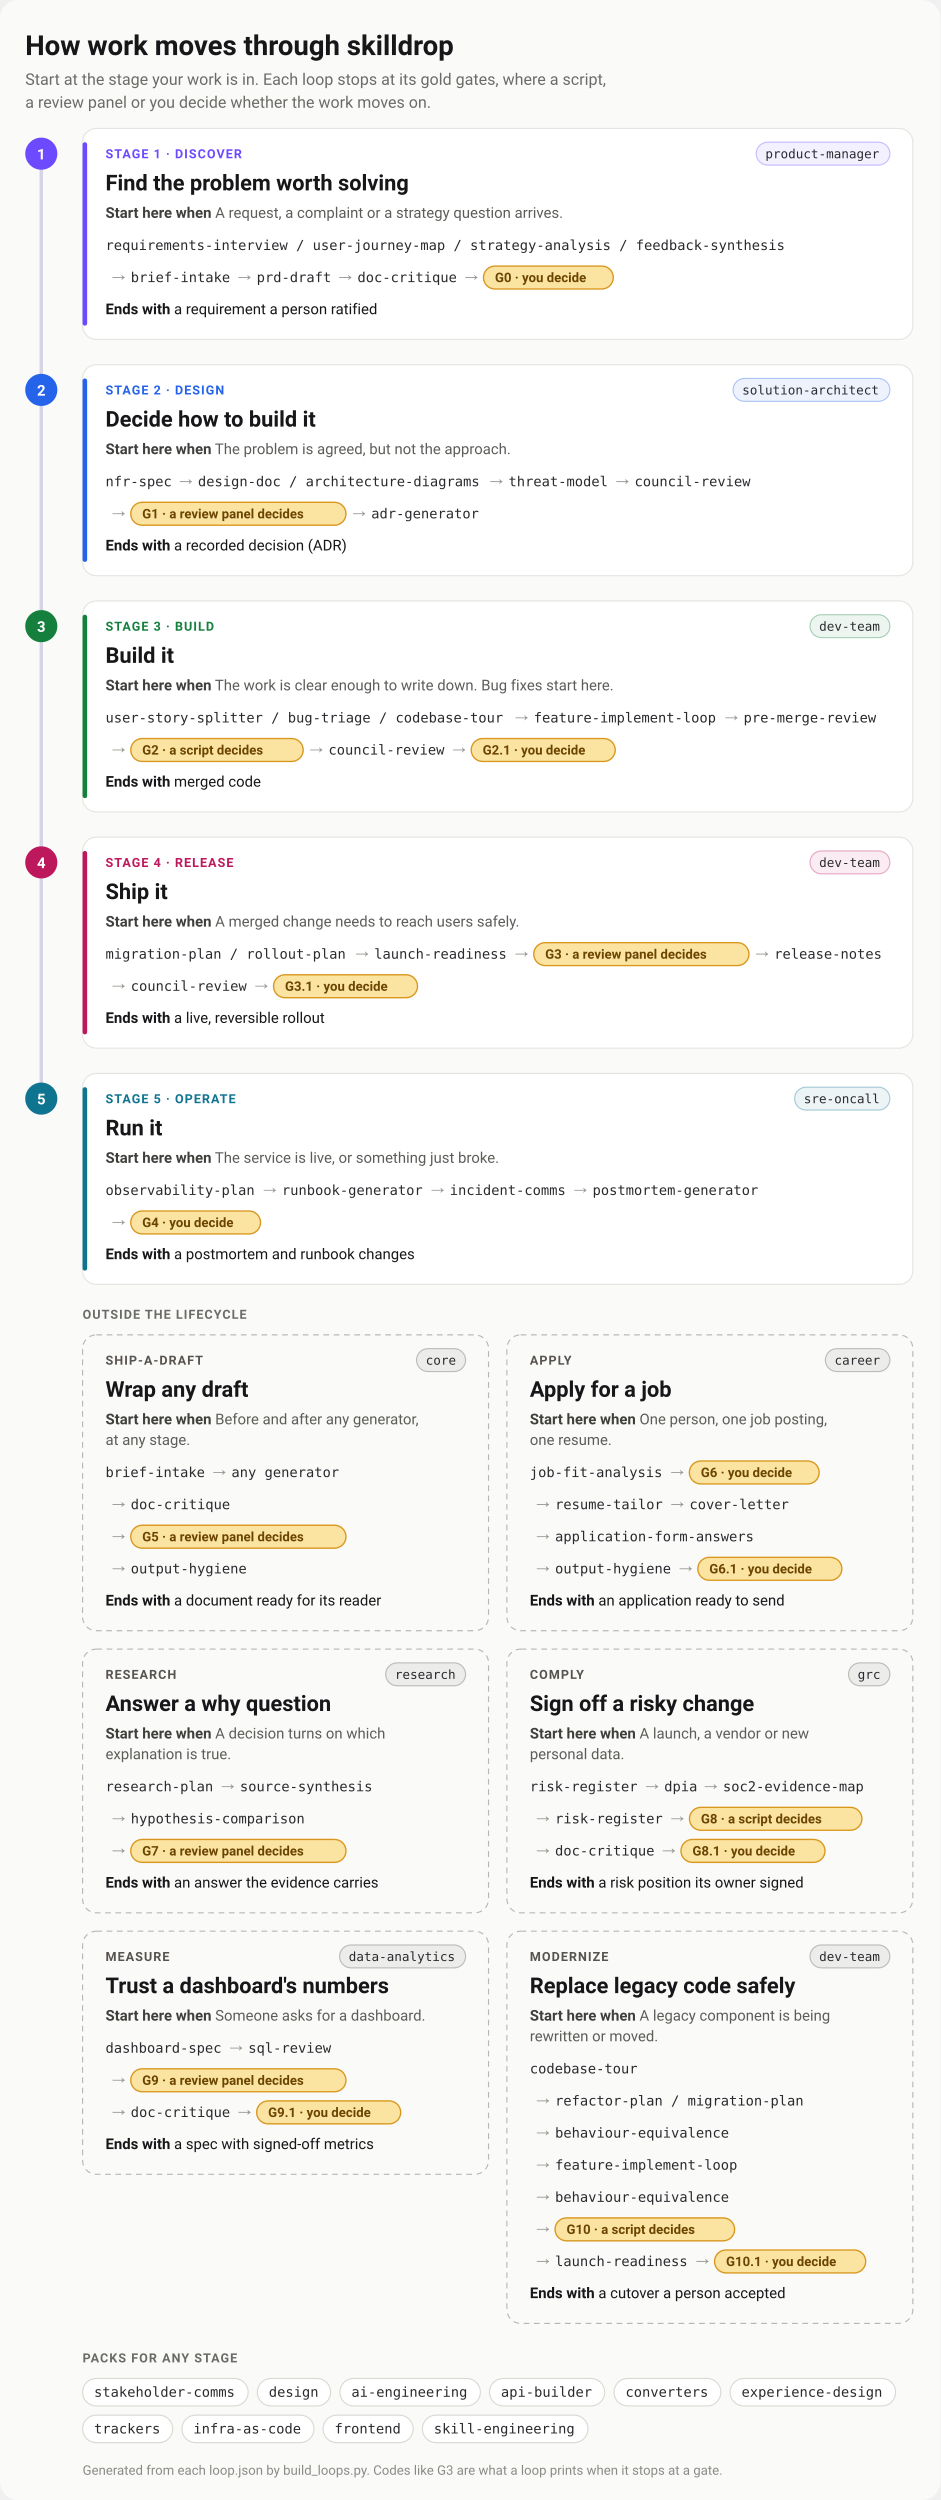
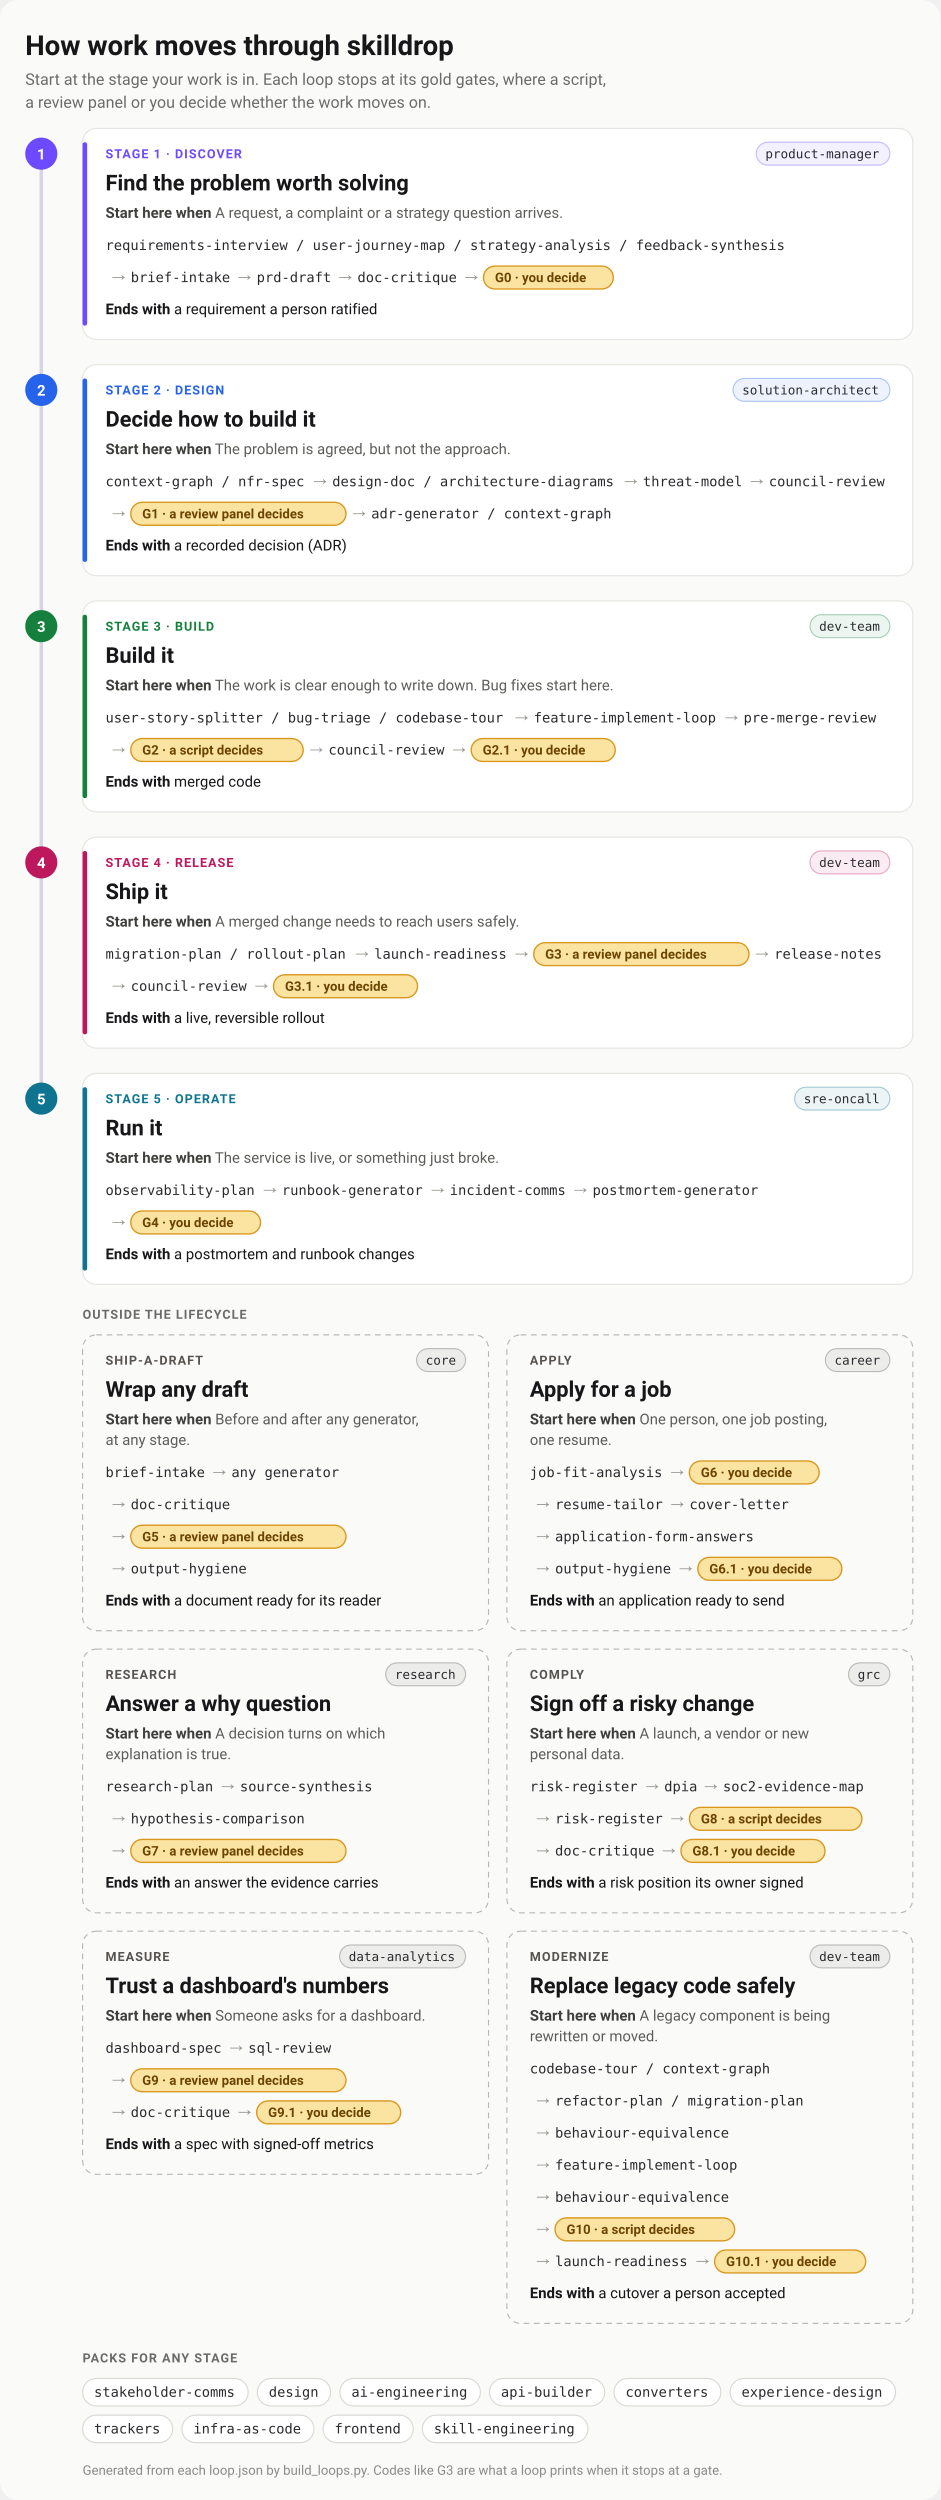
<svg xmlns="http://www.w3.org/2000/svg" viewBox="0 0 820 2180" width="820" height="2180" role="img" aria-labelledby="om-title om-desc">
  <style>.s,text{font-family:-apple-system,BlinkMacSystemFont,'Segoe UI',Roboto,Helvetica,Arial,sans-serif;}.title{font-size:24px;font-weight:700;fill:#17171a;}.sub{font-size:14px;fill:#6a6a66;}.label{font-size:11px;font-weight:700;letter-spacing:.08em;}.h{font-size:19px;font-weight:700;fill:#17171a;}.muted{font-size:13px;fill:#5c5c58;}.mono,.chip{font-family:ui-monospace,SFMono-Regular,'SF Mono',Menlo,Consolas,monospace;font-size:12px;fill:#2a2a2e;}.chip{font-size:11px;}.arrow{font-size:13px;fill:#9a9a94;}.gate{fill:#FBE3A2;stroke:#D9971E;stroke-width:1.2;}.gatet{font-size:11.5px;font-weight:700;fill:#6B4500;}.ends{font-size:13px;fill:#17171a;}.endsl,.startl{font-weight:700;}.startl{fill:#3f3f3c;}.card{fill:#fff;stroke:#e4e4e0;}.dashed{fill:#fafaf9;stroke:#b8b8b2;stroke-dasharray:5 4;}.rail{stroke:#d6d3e6;stroke-width:3;}.num{font-size:13px;font-weight:700;fill:#fff;text-anchor:middle;}.section{font-size:11px;font-weight:700;letter-spacing:.08em;fill:#6a6a66;}.pack{fill:#fff;stroke:#d9d9d4;}.foot{font-size:11.5px;fill:#8a8a85;}</style>
  <rect width="820" height="2180" rx="16" fill="#fafaf9" />
  <text x="22" y="48" class="title">How work moves through skilldrop</text>
  <text x="22" y="74" class="sub">Start at the stage your work is in. Each loop stops at its gold gates, where a script,</text>
  <text x="22" y="94" class="sub">a review panel or you decide whether the work moves on.</text>
  <line x1="36" y1="134" x2="36" y2="958" class="rail" />
  <circle cx="36" cy="134" r="14" fill="#6d4aff" />
  <text x="36" y="139" class="num">1</text>
  <circle cx="36" cy="340" r="14" fill="#2563eb" />
  <text x="36" y="345" class="num">2</text>
  <circle cx="36" cy="546" r="14" fill="#15803d" />
  <text x="36" y="551" class="num">3</text>
  <circle cx="36" cy="752" r="14" fill="#be185d" />
  <text x="36" y="757" class="num">4</text>
  <circle cx="36" cy="958" r="14" fill="#0e7490" />
  <text x="36" y="963" class="num">5</text>
  <rect x="72" y="112" width="724" height="184" rx="12" class="card" />
  <rect x="72" y="124" width="4" height="160" rx="2" fill="#6d4aff" />
  <text x="92" y="138" class="label" fill="#6d4aff">STAGE 1 · DISCOVER</text>
  <rect x="659.4" y="124" width="116.6" height="20" rx="10" fill="#6d4aff" fill-opacity=".08" stroke="#6d4aff" stroke-opacity=".35" />
  <text x="667.4" y="138" class="chip" fill="#6d4aff">product-manager</text>
  <text x="92" y="166" class="h">Find the problem worth solving</text>
  <text x="92" y="190" class="muted">
    <tspan class="startl">Start here when</tspan> A request, a complaint or a strategy question arrives.</text>
  <text x="92.0" y="218" class="mono">requirements-interview / user-journey-map / strategy-analysis / feedback-synthesis</text>
  <text x="97.0" y="246" class="arrow">→</text>
  <text x="114.0" y="246" class="mono">brief-intake</text>
  <text x="206.8" y="246" class="arrow">→</text>
  <text x="223.8" y="246" class="mono">prd-draft</text>
  <text x="294.7" y="246" class="arrow">→</text>
  <text x="311.7" y="246" class="mono">doc-critique</text>
  <text x="404.6" y="246" class="arrow">→</text>
  <rect x="421.6" y="232" width="113.2" height="20" rx="10" class="gate" />
  <text x="431.6" y="246" class="gatet">G0 · you decide</text>
  <text x="92" y="274" class="ends">
    <tspan class="endsl">Ends with</tspan> a requirement a person ratified</text>
  <rect x="72" y="318" width="724" height="184" rx="12" class="card" />
  <rect x="72" y="330" width="4" height="160" rx="2" fill="#2563eb" />
  <text x="92" y="344" class="label" fill="#2563eb">STAGE 2 · DESIGN</text>
  <rect x="639.2" y="330" width="136.8" height="20" rx="10" fill="#2563eb" fill-opacity=".08" stroke="#2563eb" stroke-opacity=".35" />
  <text x="647.2" y="344" class="chip" fill="#2563eb">solution-architect</text>
  <text x="92" y="372" class="h">Decide how to build it</text>
  <text x="92" y="396" class="muted">
    <tspan class="startl">Start here when</tspan> The problem is agreed, but not the approach.</text>
-   <text x="92.0" y="424" class="mono">nfr-spec</text>
-   <text x="155.6" y="424" class="arrow">→</text>
-   <text x="172.6" y="424" class="mono">design-doc / architecture-diagrams</text>
-   <text x="426.4" y="424" class="arrow">→</text>
-   <text x="443.4" y="424" class="mono">threat-model</text>
-   <text x="536.3" y="424" class="arrow">→</text>
-   <text x="553.3" y="424" class="mono">council-review</text>
+   <text x="92.0" y="424" class="mono">context-graph / nfr-spec</text>
+   <text x="272.7" y="424" class="arrow">→</text>
+   <text x="289.7" y="424" class="mono">design-doc / architecture-diagrams</text>
+   <text x="543.6" y="424" class="arrow">→</text>
+   <text x="560.6" y="424" class="mono">threat-model</text>
+   <text x="653.4" y="424" class="arrow">→</text>
+   <text x="670.4" y="424" class="mono">council-review</text>
  <text x="97.0" y="452" class="arrow">→</text>
  <rect x="114.0" y="438" width="187.7" height="20" rx="10" class="gate" />
  <text x="124.0" y="452" class="gatet">G1 · a review panel decides</text>
  <text x="306.7" y="452" class="arrow">→</text>
-   <text x="323.7" y="452" class="mono">adr-generator</text>
+   <text x="323.7" y="452" class="mono">adr-generator / context-graph</text>
  <text x="92" y="480" class="ends">
    <tspan class="endsl">Ends with</tspan> a recorded decision (ADR)</text>
  <rect x="72" y="524" width="724" height="184" rx="12" class="card" />
  <rect x="72" y="536" width="4" height="160" rx="2" fill="#15803d" />
  <text x="92" y="550" class="label" fill="#15803d">STAGE 3 · BUILD</text>
  <rect x="706.3" y="536" width="69.7" height="20" rx="10" fill="#15803d" fill-opacity=".08" stroke="#15803d" stroke-opacity=".35" />
  <text x="714.3" y="550" class="chip" fill="#15803d">dev-team</text>
  <text x="92" y="578" class="h">Build it</text>
  <text x="92" y="602" class="muted">
    <tspan class="startl">Start here when</tspan> The work is clear enough to write down. Bug fixes start here.</text>
  <text x="92.0" y="630" class="mono">user-story-splitter / bug-triage / codebase-tour</text>
  <text x="448.4" y="630" class="arrow">→</text>
  <text x="465.4" y="630" class="mono">feature-implement-loop</text>
  <text x="631.4" y="630" class="arrow">→</text>
  <text x="648.4" y="630" class="mono">pre-merge-review</text>
  <text x="97.0" y="658" class="arrow">→</text>
  <rect x="114.0" y="644" width="150.4" height="20" rx="10" class="gate" />
  <text x="124.0" y="658" class="gatet">G2 · a script decides</text>
  <text x="269.4" y="658" class="arrow">→</text>
  <text x="286.4" y="658" class="mono">council-review</text>
  <text x="393.9" y="658" class="arrow">→</text>
  <rect x="410.9" y="644" width="125.6" height="20" rx="10" class="gate" />
  <text x="420.9" y="658" class="gatet">G2.1 · you decide</text>
  <text x="92" y="686" class="ends">
    <tspan class="endsl">Ends with</tspan> merged code</text>
  <rect x="72" y="730" width="724" height="184" rx="12" class="card" />
  <rect x="72" y="742" width="4" height="160" rx="2" fill="#be185d" />
  <text x="92" y="756" class="label" fill="#be185d">STAGE 4 · RELEASE</text>
  <rect x="706.3" y="742" width="69.7" height="20" rx="10" fill="#be185d" fill-opacity=".08" stroke="#be185d" stroke-opacity=".35" />
  <text x="714.3" y="756" class="chip" fill="#be185d">dev-team</text>
  <text x="92" y="784" class="h">Ship it</text>
  <text x="92" y="808" class="muted">
    <tspan class="startl">Start here when</tspan> A merged change needs to reach users safely.</text>
  <text x="92.0" y="836" class="mono">migration-plan / rollout-plan</text>
  <text x="309.3" y="836" class="arrow">→</text>
  <text x="326.3" y="836" class="mono">launch-readiness</text>
  <text x="448.4" y="836" class="arrow">→</text>
  <rect x="465.4" y="822" width="187.7" height="20" rx="10" class="gate" />
  <text x="475.4" y="836" class="gatet">G3 · a review panel decides</text>
  <text x="658.1" y="836" class="arrow">→</text>
  <text x="675.1" y="836" class="mono">release-notes</text>
  <text x="97.0" y="864" class="arrow">→</text>
  <text x="114.0" y="864" class="mono">council-review</text>
  <text x="221.5" y="864" class="arrow">→</text>
  <rect x="238.5" y="850" width="125.6" height="20" rx="10" class="gate" />
  <text x="248.5" y="864" class="gatet">G3.1 · you decide</text>
  <text x="92" y="892" class="ends">
    <tspan class="endsl">Ends with</tspan> a live, reversible rollout</text>
  <rect x="72" y="936" width="724" height="184" rx="12" class="card" />
  <rect x="72" y="948" width="4" height="160" rx="2" fill="#0e7490" />
  <text x="92" y="962" class="label" fill="#0e7490">STAGE 5 · OPERATE</text>
  <rect x="692.9" y="948" width="83.1" height="20" rx="10" fill="#0e7490" fill-opacity=".08" stroke="#0e7490" stroke-opacity=".35" />
  <text x="700.9" y="962" class="chip" fill="#0e7490">sre-oncall</text>
  <text x="92" y="990" class="h">Run it</text>
  <text x="92" y="1014" class="muted">
    <tspan class="startl">Start here when</tspan> The service is live, or something just broke.</text>
  <text x="92.0" y="1042" class="mono">observability-plan</text>
  <text x="228.8" y="1042" class="arrow">→</text>
  <text x="245.8" y="1042" class="mono">runbook-generator</text>
  <text x="375.2" y="1042" class="arrow">→</text>
  <text x="392.2" y="1042" class="mono">incident-comms</text>
  <text x="499.7" y="1042" class="arrow">→</text>
  <text x="516.7" y="1042" class="mono">postmortem-generator</text>
  <text x="97.0" y="1070" class="arrow">→</text>
  <rect x="114.0" y="1056" width="113.2" height="20" rx="10" class="gate" />
  <text x="124.0" y="1070" class="gatet">G4 · you decide</text>
  <text x="92" y="1098" class="ends">
    <tspan class="endsl">Ends with</tspan> a postmortem and runbook changes</text>
  <text x="72" y="1150" class="section">OUTSIDE THE LIFECYCLE</text>
  <rect x="72.0" y="1164" width="354.0" height="258" rx="12" class="card dashed" />
  <text x="92.0" y="1190" class="label" fill="#57534e">SHIP-A-DRAFT</text>
  <rect x="363.2" y="1176" width="42.8" height="20" rx="10" fill="#57534e" fill-opacity=".08" stroke="#57534e" stroke-opacity=".35" />
  <text x="371.2" y="1190" class="chip" fill="#57534e">core</text>
  <text x="92.0" y="1218" class="h">Wrap any draft</text>
  <text x="92.0" y="1242" class="muted">
    <tspan class="startl">Start here when</tspan> Before and after any generator,</text>
  <text x="92.0" y="1260" class="muted">at any stage.</text>
  <text x="92.0" y="1288" class="mono">brief-intake</text>
  <text x="184.8" y="1288" class="arrow">→</text>
  <text x="201.8" y="1288" class="mono">any generator</text>
  <text x="97.0" y="1316" class="arrow">→</text>
  <text x="114.0" y="1316" class="mono">doc-critique</text>
  <text x="97.0" y="1344" class="arrow">→</text>
  <rect x="114.0" y="1330" width="187.7" height="20" rx="10" class="gate" />
  <text x="124.0" y="1344" class="gatet">G5 · a review panel decides</text>
  <text x="97.0" y="1372" class="arrow">→</text>
  <text x="114.0" y="1372" class="mono">output-hygiene</text>
  <text x="92.0" y="1400" class="ends">
    <tspan class="endsl">Ends with</tspan> a document ready for its reader</text>
  <rect x="442.0" y="1164" width="354.0" height="258" rx="12" class="card dashed" />
  <text x="462.0" y="1190" class="label" fill="#57534e">APPLY</text>
  <rect x="719.7" y="1176" width="56.3" height="20" rx="10" fill="#57534e" fill-opacity=".08" stroke="#57534e" stroke-opacity=".35" />
  <text x="727.7" y="1190" class="chip" fill="#57534e">career</text>
  <text x="462.0" y="1218" class="h">Apply for a job</text>
  <text x="462.0" y="1242" class="muted">
    <tspan class="startl">Start here when</tspan> One person, one job posting,</text>
  <text x="462.0" y="1260" class="muted">one resume.</text>
  <text x="462.0" y="1288" class="mono">job-fit-analysis</text>
  <text x="584.1" y="1288" class="arrow">→</text>
  <rect x="601.1" y="1274" width="113.2" height="20" rx="10" class="gate" />
  <text x="611.1" y="1288" class="gatet">G6 · you decide</text>
  <text x="467.0" y="1316" class="arrow">→</text>
  <text x="484.0" y="1316" class="mono">resume-tailor</text>
  <text x="584.2" y="1316" class="arrow">→</text>
  <text x="601.2" y="1316" class="mono">cover-letter</text>
  <text x="467.0" y="1344" class="arrow">→</text>
  <text x="484.0" y="1344" class="mono">application-form-answers</text>
  <text x="467.0" y="1372" class="arrow">→</text>
  <text x="484.0" y="1372" class="mono">output-hygiene</text>
  <text x="591.5" y="1372" class="arrow">→</text>
  <rect x="608.5" y="1358" width="125.6" height="20" rx="10" class="gate" />
  <text x="618.5" y="1372" class="gatet">G6.1 · you decide</text>
  <text x="462.0" y="1400" class="ends">
    <tspan class="endsl">Ends with</tspan> an application ready to send</text>
  <rect x="72.0" y="1438" width="354.0" height="230" rx="12" class="card dashed" />
  <text x="92.0" y="1464" class="label" fill="#57534e">RESEARCH</text>
  <rect x="336.3" y="1450" width="69.7" height="20" rx="10" fill="#57534e" fill-opacity=".08" stroke="#57534e" stroke-opacity=".35" />
  <text x="344.3" y="1464" class="chip" fill="#57534e">research</text>
  <text x="92.0" y="1492" class="h">Answer a why question</text>
  <text x="92.0" y="1516" class="muted">
    <tspan class="startl">Start here when</tspan> A decision turns on which</text>
  <text x="92.0" y="1534" class="muted">explanation is true.</text>
  <text x="92.0" y="1562" class="mono">research-plan</text>
  <text x="192.2" y="1562" class="arrow">→</text>
  <text x="209.2" y="1562" class="mono">source-synthesis</text>
  <text x="97.0" y="1590" class="arrow">→</text>
  <text x="114.0" y="1590" class="mono">hypothesis-comparison</text>
  <text x="97.0" y="1618" class="arrow">→</text>
  <rect x="114.0" y="1604" width="187.7" height="20" rx="10" class="gate" />
  <text x="124.0" y="1618" class="gatet">G7 · a review panel decides</text>
  <text x="92.0" y="1646" class="ends">
    <tspan class="endsl">Ends with</tspan> an answer the evidence carries</text>
  <rect x="442.0" y="1438" width="354.0" height="230" rx="12" class="card dashed" />
  <text x="462.0" y="1464" class="label" fill="#57534e">COMPLY</text>
  <rect x="739.9" y="1450" width="36.1" height="20" rx="10" fill="#57534e" fill-opacity=".08" stroke="#57534e" stroke-opacity=".35" />
  <text x="747.9" y="1464" class="chip" fill="#57534e">grc</text>
  <text x="462.0" y="1492" class="h">Sign off a risky change</text>
  <text x="462.0" y="1516" class="muted">
    <tspan class="startl">Start here when</tspan> A launch, a vendor or new</text>
  <text x="462.0" y="1534" class="muted">personal data.</text>
  <text x="462.0" y="1562" class="mono">risk-register</text>
  <text x="562.2" y="1562" class="arrow">→</text>
  <text x="579.2" y="1562" class="mono">dpia</text>
  <text x="613.4" y="1562" class="arrow">→</text>
  <text x="630.4" y="1562" class="mono">soc2-evidence-map</text>
  <text x="467.0" y="1590" class="arrow">→</text>
  <text x="484.0" y="1590" class="mono">risk-register</text>
  <text x="584.2" y="1590" class="arrow">→</text>
  <rect x="601.2" y="1576" width="150.4" height="20" rx="10" class="gate" />
  <text x="611.2" y="1590" class="gatet">G8 · a script decides</text>
  <text x="467.0" y="1618" class="arrow">→</text>
  <text x="484.0" y="1618" class="mono">doc-critique</text>
  <text x="576.8" y="1618" class="arrow">→</text>
  <rect x="593.8" y="1604" width="125.6" height="20" rx="10" class="gate" />
  <text x="603.8" y="1618" class="gatet">G8.1 · you decide</text>
  <text x="462.0" y="1646" class="ends">
    <tspan class="endsl">Ends with</tspan> a risk position its owner signed</text>
  <rect x="72.0" y="1684" width="354.0" height="212" rx="12" class="card dashed" />
  <text x="92.0" y="1710" class="label" fill="#57534e">MEASURE</text>
  <rect x="296.1" y="1696" width="109.9" height="20" rx="10" fill="#57534e" fill-opacity=".08" stroke="#57534e" stroke-opacity=".35" />
  <text x="304.1" y="1710" class="chip" fill="#57534e">data-analytics</text>
  <text x="92.0" y="1738" class="h">Trust a dashboard's numbers</text>
  <text x="92.0" y="1762" class="muted">
    <tspan class="startl">Start here when</tspan> Someone asks for a dashboard.</text>
  <text x="92.0" y="1790" class="mono">dashboard-spec</text>
  <text x="199.5" y="1790" class="arrow">→</text>
  <text x="216.5" y="1790" class="mono">sql-review</text>
  <text x="97.0" y="1818" class="arrow">→</text>
  <rect x="114.0" y="1804" width="187.7" height="20" rx="10" class="gate" />
  <text x="124.0" y="1818" class="gatet">G9 · a review panel decides</text>
  <text x="97.0" y="1846" class="arrow">→</text>
  <text x="114.0" y="1846" class="mono">doc-critique</text>
  <text x="206.8" y="1846" class="arrow">→</text>
  <rect x="223.8" y="1832" width="125.6" height="20" rx="10" class="gate" />
  <text x="233.8" y="1846" class="gatet">G9.1 · you decide</text>
  <text x="92.0" y="1874" class="ends">
    <tspan class="endsl">Ends with</tspan> a spec with signed-off metrics</text>
  <rect x="442.0" y="1684" width="354.0" height="342" rx="12" class="card dashed" />
  <text x="462.0" y="1710" class="label" fill="#57534e">MODERNIZE</text>
  <rect x="706.3" y="1696" width="69.7" height="20" rx="10" fill="#57534e" fill-opacity=".08" stroke="#57534e" stroke-opacity=".35" />
  <text x="714.3" y="1710" class="chip" fill="#57534e">dev-team</text>
  <text x="462.0" y="1738" class="h">Replace legacy code safely</text>
  <text x="462.0" y="1762" class="muted">
    <tspan class="startl">Start here when</tspan> A legacy component is being</text>
  <text x="462.0" y="1780" class="muted">rewritten or moved.</text>
-   <text x="462.0" y="1808" class="mono">codebase-tour</text>
+   <text x="462.0" y="1808" class="mono">codebase-tour / context-graph</text>
  <text x="467.0" y="1836" class="arrow">→</text>
  <text x="484.0" y="1836" class="mono">refactor-plan / migration-plan</text>
  <text x="467.0" y="1864" class="arrow">→</text>
  <text x="484.0" y="1864" class="mono">behaviour-equivalence</text>
  <text x="467.0" y="1892" class="arrow">→</text>
  <text x="484.0" y="1892" class="mono">feature-implement-loop</text>
  <text x="467.0" y="1920" class="arrow">→</text>
  <text x="484.0" y="1920" class="mono">behaviour-equivalence</text>
  <text x="467.0" y="1948" class="arrow">→</text>
  <rect x="484.0" y="1934" width="156.6" height="20" rx="10" class="gate" />
  <text x="494.0" y="1948" class="gatet">G10 · a script decides</text>
  <text x="467.0" y="1976" class="arrow">→</text>
  <text x="484.0" y="1976" class="mono">launch-readiness</text>
  <text x="606.1" y="1976" class="arrow">→</text>
  <rect x="623.1" y="1962" width="131.8" height="20" rx="10" class="gate" />
  <text x="633.1" y="1976" class="gatet">G10.1 · you decide</text>
  <text x="462.0" y="2004" class="ends">
    <tspan class="endsl">Ends with</tspan> a cutover a person accepted</text>
  <text x="72" y="2060" class="section">PACKS FOR ANY STAGE</text>
  <rect x="72.0" y="2074" width="144.4" height="24" rx="12" class="pack" />
  <text x="82.0" y="2090" class="mono">stakeholder-comms</text>
  <rect x="224.4" y="2074" width="63.9" height="24" rx="12" class="pack" />
  <text x="234.4" y="2090" class="mono">design</text>
  <rect x="296.4" y="2074" width="122.5" height="24" rx="12" class="pack" />
  <text x="306.4" y="2090" class="mono">ai-engineering</text>
  <rect x="426.8" y="2074" width="100.5" height="24" rx="12" class="pack" />
  <text x="436.8" y="2090" class="mono">api-builder</text>
  <rect x="535.4" y="2074" width="93.2" height="24" rx="12" class="pack" />
  <text x="545.4" y="2090" class="mono">converters</text>
  <rect x="636.6" y="2074" width="144.4" height="24" rx="12" class="pack" />
  <text x="646.6" y="2090" class="mono">experience-design</text>
  <rect x="72.0" y="2106" width="78.6" height="24" rx="12" class="pack" />
  <text x="82.0" y="2122" class="mono">trackers</text>
  <rect x="158.6" y="2106" width="115.2" height="24" rx="12" class="pack" />
  <text x="168.6" y="2122" class="mono">infra-as-code</text>
  <rect x="281.7" y="2106" width="78.6" height="24" rx="12" class="pack" />
  <text x="291.7" y="2122" class="mono">frontend</text>
  <rect x="368.3" y="2106" width="144.4" height="24" rx="12" class="pack" />
  <text x="378.3" y="2122" class="mono">skill-engineering</text>
  <text x="72" y="2158" class="foot">Generated from each loop.json by build_loops.py. Codes like G3 are what a loop prints when it stops at a gate.</text>
</svg>
